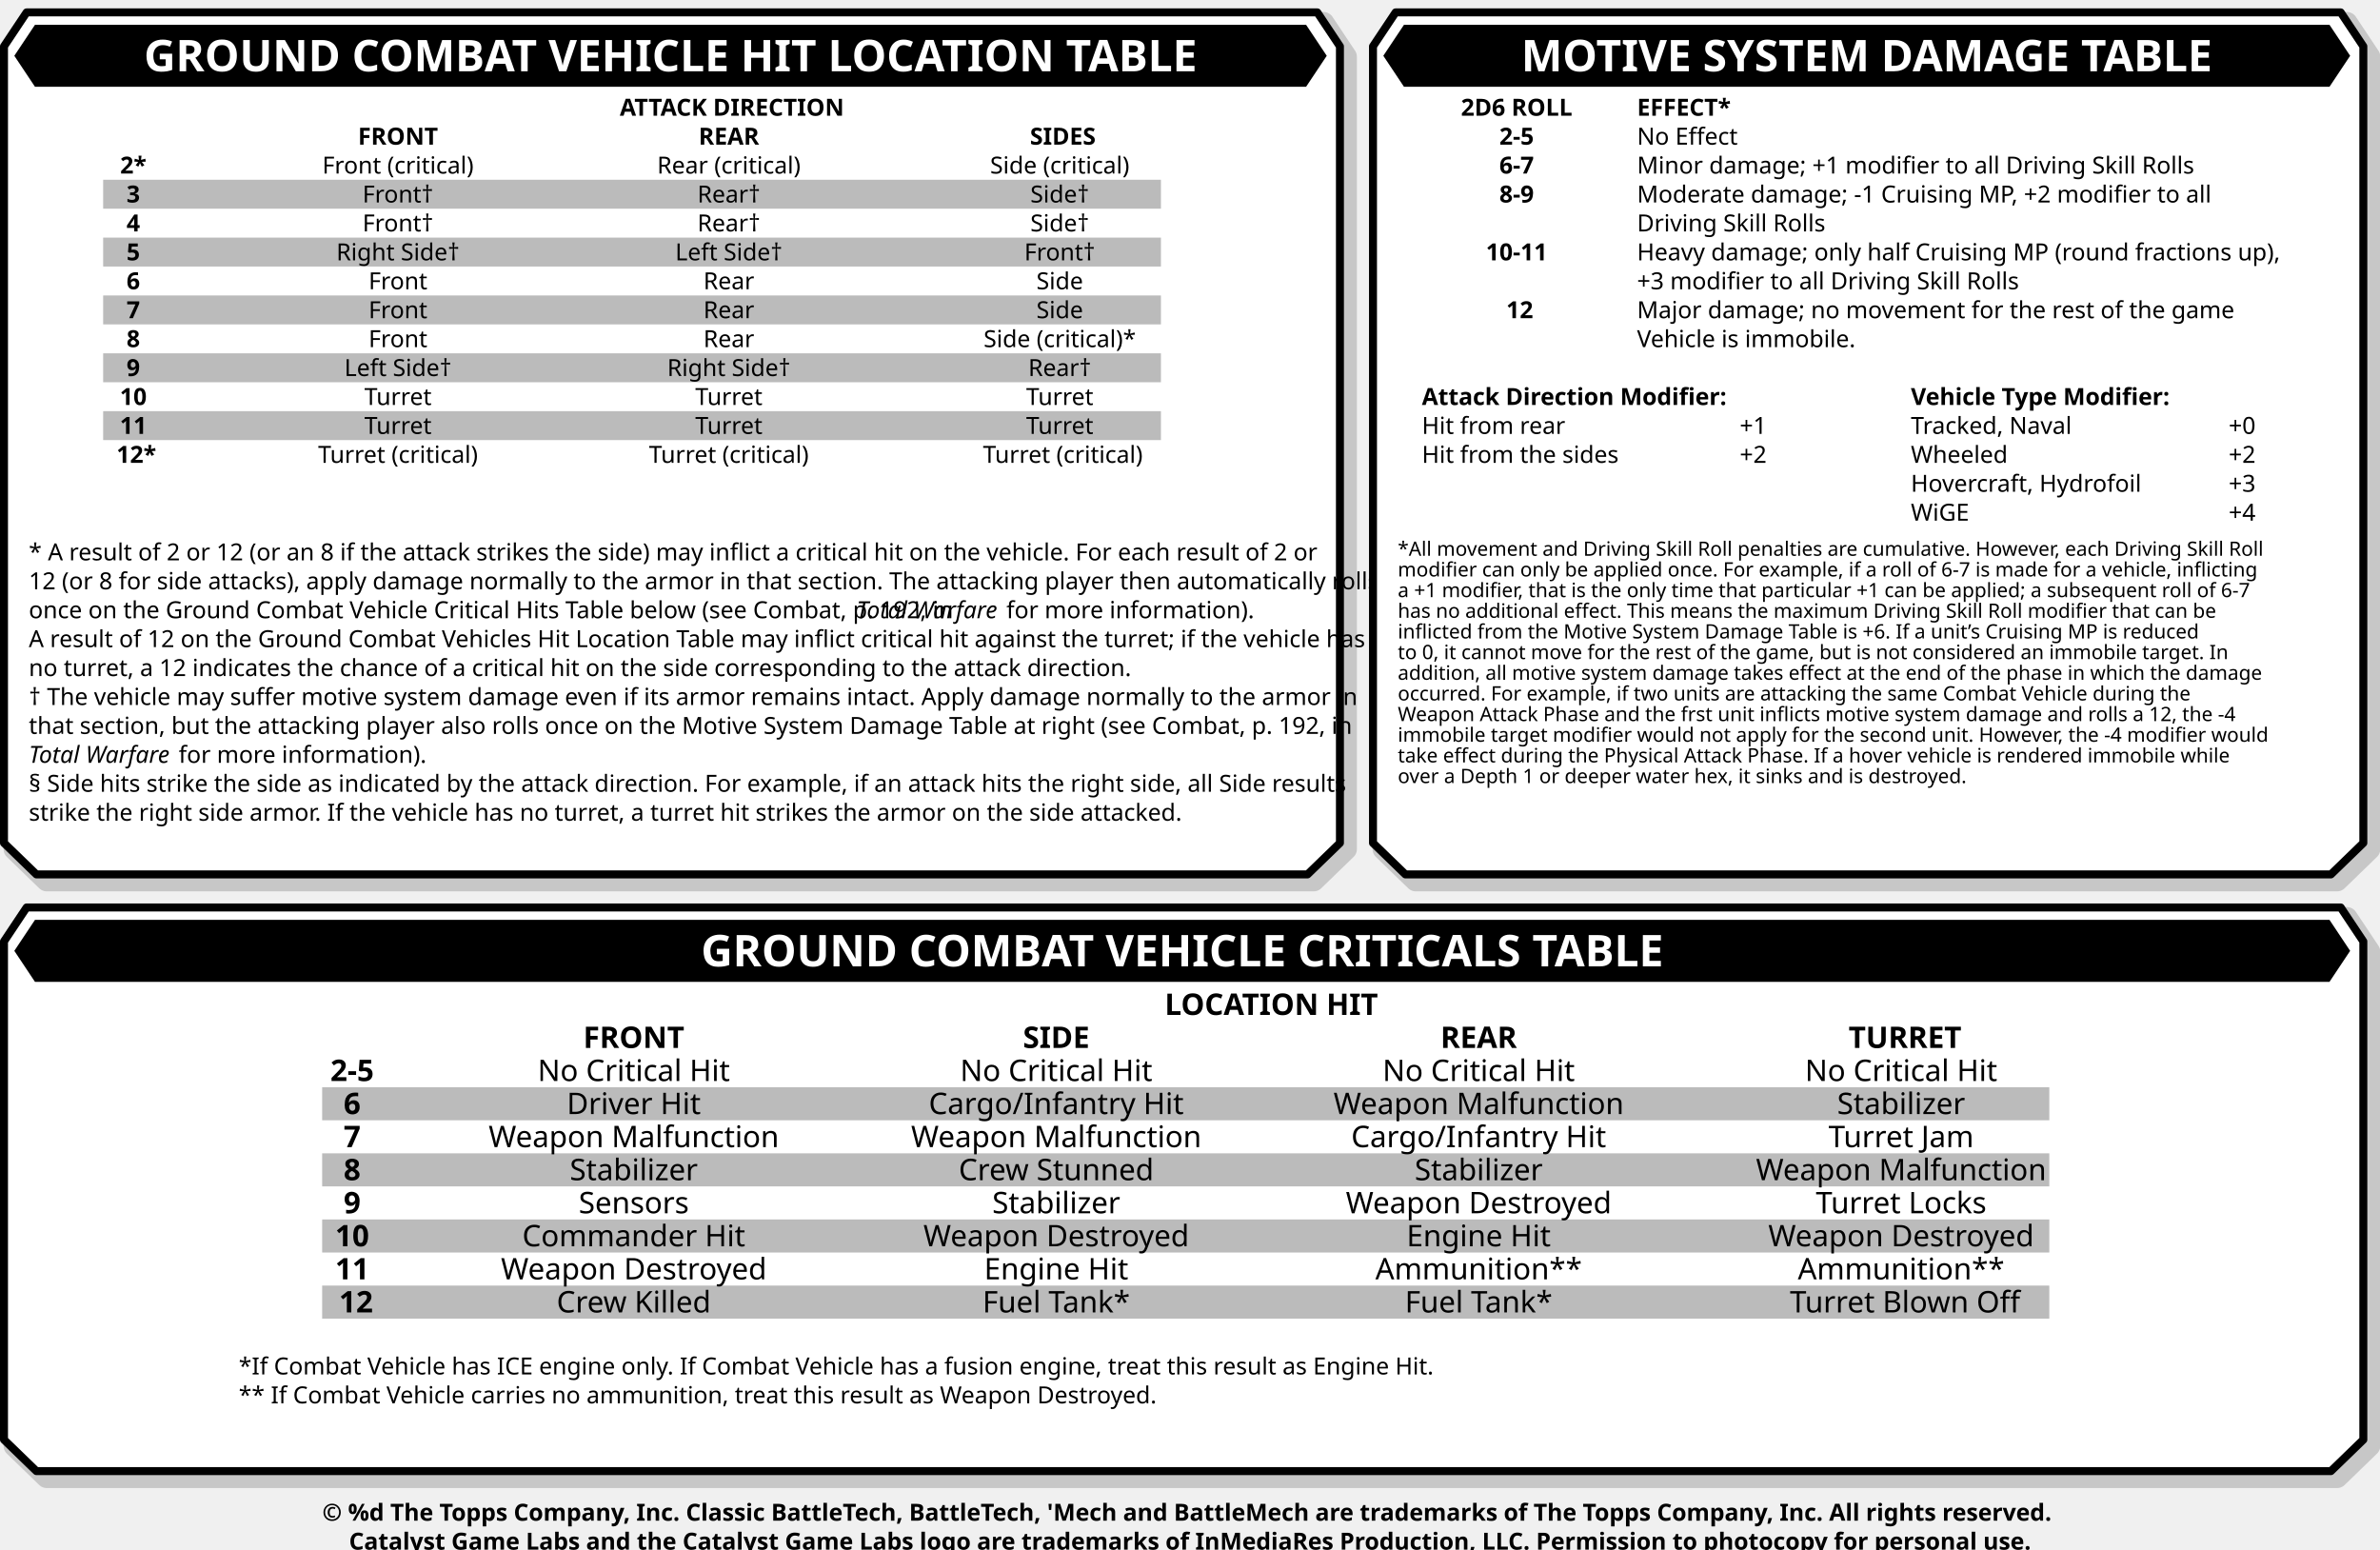
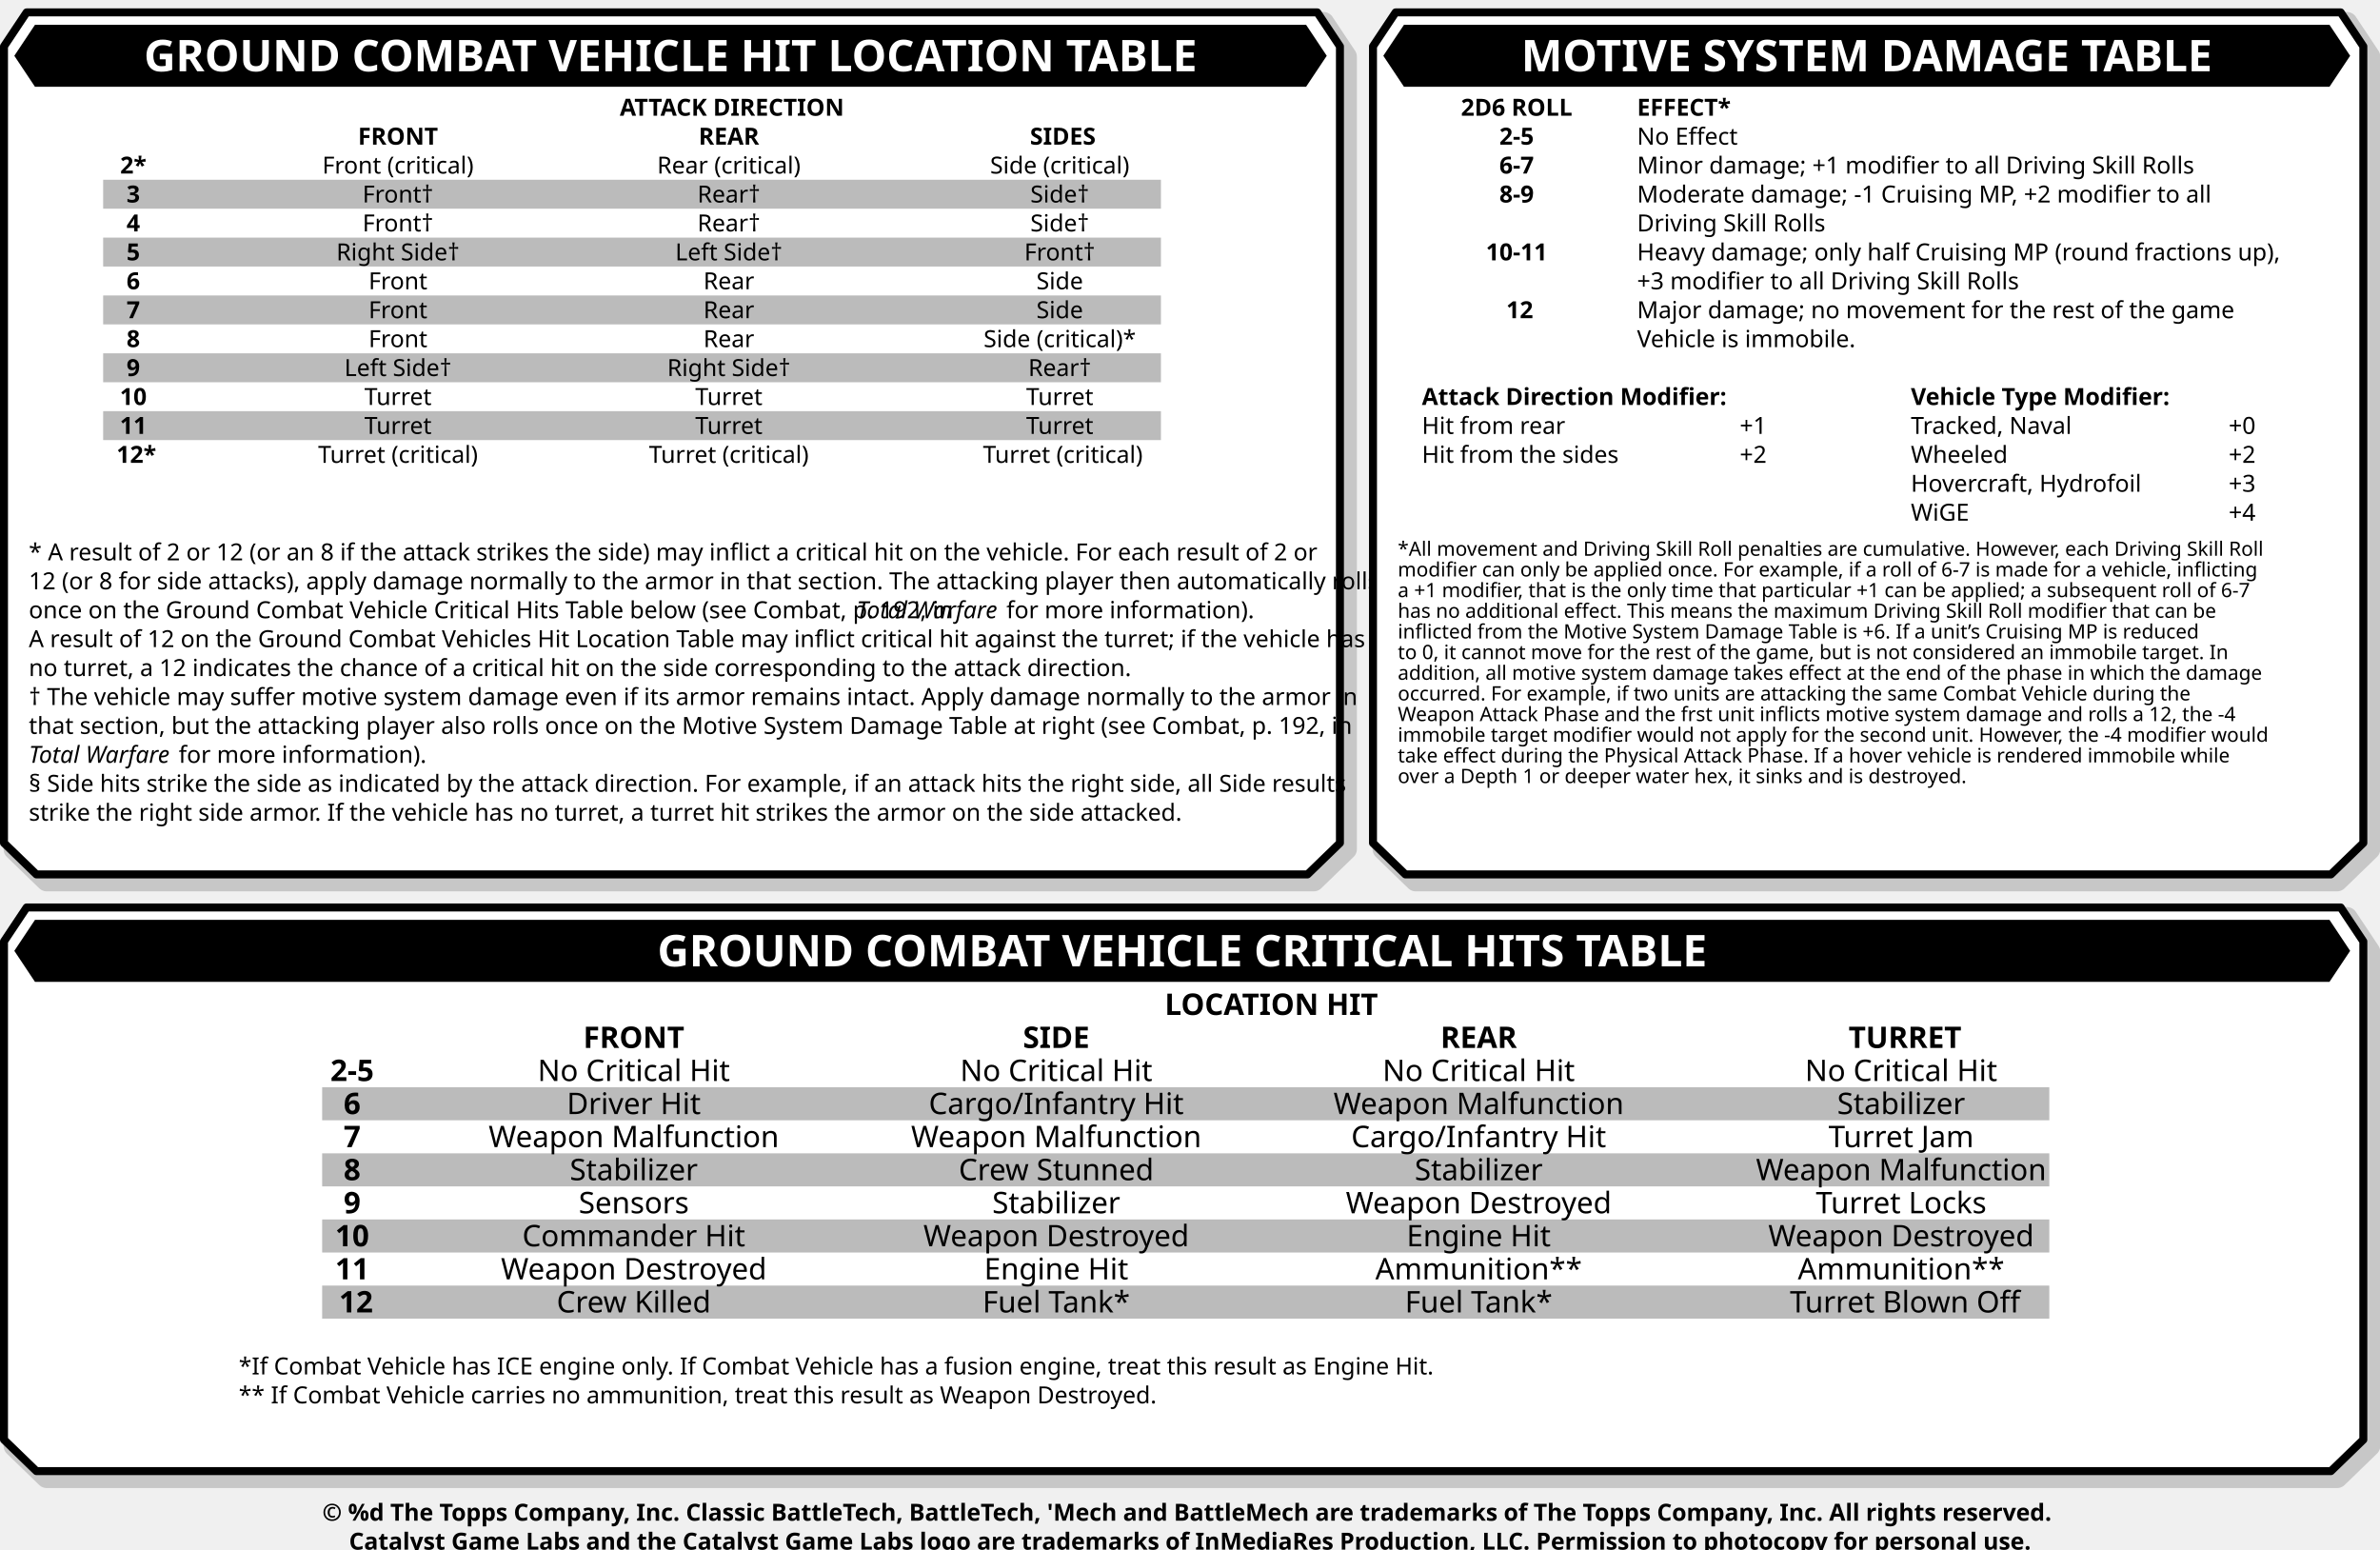
<svg xmlns="http://www.w3.org/2000/svg" contentScriptType="text/ecmascript" width="576.0" zoomAndPan="magnify" contentStyleType="text/css" height="375.0" preserveAspectRatio="xMidYMid meet" version="1.0" id="svg155">
  <defs id="defs155" />
  <g style="mml-color-elements:" id="rs_template">
    <text font-size="5.7px" transform="translate (288.0 375.0)" fill="#000000" text-anchor="middle" font-family="Eurostile" id="footer" font-weight="bold">
      <tspan lengthAdjust="spacingAndGlyphs" x="0.0" id="tspanCopyright" y="-7.000" textLength="547.200">© %d The Topps Company, Inc. Classic BattleTech, BattleTech, 'Mech and BattleMech are trademarks of The Topps Company, Inc. All rights reserved.</tspan>
      <tspan lengthAdjust="spacingAndGlyphs" x="0.0" y="0" textLength="518.400" id="tspan1">Catalyst Game Labs and the Catalyst Game Labs logo are trademarks of InMediaRes Production, LLC. Permission to photocopy for personal use.</tspan>
    </text>
    <g transform="translate(0.966,3)" id="g64">
      <g id="g4">
        <path fill="#ffffff" d="M 2.5,10.714 7.975,2.5 h 311.37 l 5.475,8.214 0,191.786 -7.845,7.6 H 10.345 L 2.5,202.5 Z" stroke-width="5.2" stroke-linejoin="round" stroke="#c7c7c7" id="path1" />
        <path fill="#ffffff" d="M 0,8.214 5.475,0 h 312.37 l 5.475,8.214 0,192.786 -7.845,7.6 H 7.845 L 0,201 Z" stroke-width="1.932" stroke-linejoin="round" stroke="#000000" id="path2" />
        <g transform="translate(2.5,3)" id="g3">
          <path fill="#000000" d="M 0,7.5 4.999,0 h 307.63 l 4.999,7.5 -4.999,7.5 H 4.999 Z" id="path3" />
          <text x="158.814" y="11.25" fill="#ffffff" text-anchor="middle" style="font-style:normal;font-weight:bold;font-size:10.6px;font-family:Eurostile" textLength="198.545" lengthAdjust="spacingAndGlyphs" id="text3">GROUND COMBAT VEHICLE HIT LOCATION TABLE</text>
        </g>
      </g>
      <g id="shade1" style="fill:#bbbbbb" class="tableshading" transform="translate(0,-3)">
        <rect id="rect155" width="256" height="7" x="24" y="43.5" />
        <rect id="rect156" width="256" height="7" x="24" y="57.5" />
        <rect id="rect157" width="256" height="7" x="24" y="71.5" />
        <rect id="rect158" width="256" height="7" x="24" y="85.5" />
        <rect id="rect159" width="256" height="7" x="24" y="99.5" />
      </g>
      <text fill="#000000" x="176.176" y="25" style="font-style:normal;font-weight:bold;font-size:5.7px;font-family:Eurostile" text-anchor="middle" id="text4">ATTACK DIRECTION</text>
      <g transform="translate(0,32)" id="g50">
        <text text-anchor="middle" style="font-style:normal;font-weight:bold;font-size:5.7px;font-family:Eurostile" id="text6">
          <tspan x="96.096" y="0" id="tspan4">FRONT</tspan>
          <tspan x="176.176" y="0" id="tspan5">REAR</tspan>
          <tspan x="256.256" y="0" id="tspan6">SIDES</tspan>
        </text>
        <text text-anchor="middle" style="font-style:normal;font-weight:bold;font-size:5.7px;font-family:Eurostile" id="text17">
          <tspan x="32.032" y="7" id="tspan7">2*</tspan>
          <tspan x="32.032" y="14" id="tspan8">3</tspan>
          <tspan x="32.032" y="21" id="tspan9">4</tspan>
          <tspan x="32.032" y="28" id="tspan10">5</tspan>
          <tspan x="32.032" y="35" id="tspan11">6</tspan>
          <tspan x="32.032" y="42" id="tspan12">7</tspan>
          <tspan x="32.032" y="49" id="tspan13">8</tspan>
          <tspan x="32.032" y="56" id="tspan14">9</tspan>
          <tspan x="32.032" y="63" id="tspan15">10</tspan>
          <tspan x="32.032" y="70" id="tspan16">11</tspan>
          <tspan x="32.032" y="77" id="tspan17">12*</tspan>
        </text>
        <text text-anchor="middle" style="font-style:normal;font-weight:normal;font-size:5.7px;font-family:Eurostile" id="text50">
          <tspan x="96.096" y="7" id="tspan18">Front (critical)</tspan>
          <tspan x="176.176" y="7" id="tspan19">Rear (critical)</tspan>
          <tspan x="256.256" y="7" id="tspan20">Side (critical)</tspan>
          <tspan x="96.096" y="14" id="tspan21">Front†</tspan>
          <tspan x="176.176" y="14" id="tspan22">Rear†</tspan>
          <tspan x="256.256" y="14" id="tspan23">Side†</tspan>
          <tspan x="96.096" y="21" id="tspan24">Front†</tspan>
          <tspan x="176.176" y="21" id="tspan25">Rear†</tspan>
          <tspan x="256.256" y="21" id="tspan26">Side†</tspan>
          <tspan x="96.096" y="28" id="tspan27">Right Side†</tspan>
          <tspan x="176.176" y="28" id="tspan28">Left Side†</tspan>
          <tspan x="256.256" y="28" id="tspan29">Front†</tspan>
          <tspan x="96.096" y="35" id="tspan30">Front</tspan>
          <tspan x="176.176" y="35" id="tspan31">Rear</tspan>
          <tspan x="256.256" y="35" id="tspan32">Side</tspan>
          <tspan x="96.096" y="42" id="tspan33">Front</tspan>
          <tspan x="176.176" y="42" id="tspan34">Rear</tspan>
          <tspan x="256.256" y="42" id="tspan35">Side</tspan>
          <tspan x="96.096" y="49" id="tspan36">Front</tspan>
          <tspan x="176.176" y="49" id="tspan37">Rear</tspan>
          <tspan x="256.256" y="49" id="tspan38">Side (critical)*</tspan>
          <tspan x="96.096" y="56" id="tspan39">Left Side†</tspan>
          <tspan x="176.176" y="56" id="tspan40">Right Side†</tspan>
          <tspan x="256.256" y="56" id="tspan41">Rear†</tspan>
          <tspan x="96.096" y="63" id="tspan42">Turret</tspan>
          <tspan x="176.176" y="63" id="tspan43">Turret</tspan>
          <tspan x="256.256" y="63" id="tspan44">Turret</tspan>
          <tspan x="96.096" y="70" id="tspan45">Turret</tspan>
          <tspan x="176.176" y="70" id="tspan46">Turret</tspan>
          <tspan x="256.256" y="70" id="tspan47">Turret</tspan>
          <tspan x="96.096" y="77" id="tspan48">Turret (critical)</tspan>
          <tspan x="176.176" y="77" id="tspan49">Turret (critical)</tspan>
          <tspan x="256.256" y="77" id="tspan50">Turret (critical)</tspan>
        </text>
      </g>
      <g transform="translate(0,125.6)" id="g63">
        <text x="6" y="7" fill="#000000" text-anchor="start" style="font-style:normal;font-weight:normal;font-size:5.7px;font-family:Eurostile" textLength="311.32" lengthAdjust="spacingAndGlyphs" id="text51">* A result of 2 or 12 (or an 8 if the attack strikes the side) may inflict a critical hit on the vehicle. For each result of 2 or</text>
        <text x="6" y="14" fill="#000000" text-anchor="start" style="font-style:normal;font-weight:normal;font-size:5.7px;font-family:Eurostile" textLength="311.32" lengthAdjust="spacingAndGlyphs" id="text52">12 (or 8 for side attacks), apply damage normally to the armor in that section. The attacking player then automatically rolls</text>
        <text x="6" y="21" fill="#000000" text-anchor="start" style="font-style:normal;font-weight:normal;font-size:5.7px;font-family:Eurostile" textLength="200.326" lengthAdjust="spacingAndGlyphs" id="text53">once on the Ground Combat Vehicle Critical Hits Table below (see Combat, p. 192, in</text>
        <text x="206.326" y="21" fill="#000000" text-anchor="start" style="font-style:italic;font-weight:normal;font-size:5.7px;font-family:Eurostile" textLength="33.425" lengthAdjust="spacingAndGlyphs" id="text54">Total Warfare</text>
        <text x="242.595" y="21" fill="#000000" text-anchor="start" style="font-style:normal;font-weight:normal;font-size:5.7px;font-family:Eurostile" textLength="53.281" lengthAdjust="spacingAndGlyphs" id="text55">for more information).</text>
        <text x="6" y="28" fill="#000000" text-anchor="start" style="font-style:normal;font-weight:normal;font-size:5.7px;font-family:Eurostile" textLength="311.32" lengthAdjust="spacingAndGlyphs" id="text56">A result of 12 on the Ground Combat Vehicles Hit Location Table may inflict critical hit against the turret; if the vehicle has</text>
        <text fill="#000000" x="6" y="35" style="font-style:normal;font-weight:normal;font-size:5.7px;font-family:Eurostile" text-anchor="start" id="text57">no turret, a 12 indicates the chance of a critical hit on the side corresponding to the attack direction.</text>
        <text x="6" y="42" fill="#000000" text-anchor="start" style="font-style:normal;font-weight:normal;font-size:5.7px;font-family:Eurostile" textLength="311.32" lengthAdjust="spacingAndGlyphs" id="text58">† The vehicle may suffer motive system damage even if its armor remains intact. Apply damage normally to the armor in</text>
        <text x="6" y="49" fill="#000000" text-anchor="start" style="font-style:normal;font-weight:normal;font-size:5.7px;font-family:Eurostile" textLength="311.32" lengthAdjust="spacingAndGlyphs" id="text59">that section, but the attacking player also rolls once on the Motive System Damage Table at right (see Combat, p. 192, in</text>
        <text x="6" y="56" fill="#000000" text-anchor="start" style="font-style:italic;font-weight:normal;font-size:5.7px;font-family:Eurostile" textLength="33.425" lengthAdjust="spacingAndGlyphs" id="text60">Total Warfare</text>
        <text x="42.269" y="56" fill="#000000" text-anchor="start" style="font-style:normal;font-weight:normal;font-size:5.7px;font-family:Eurostile" textLength="53.281" lengthAdjust="spacingAndGlyphs" id="text61">for more information).</text>
        <text x="6" y="63" fill="#000000" text-anchor="start" style="font-style:normal;font-weight:normal;font-size:5.7px;font-family:Eurostile" textLength="311.32" lengthAdjust="spacingAndGlyphs" id="text62">§ Side hits strike the side as indicated by the attack direction. For example, if an attack hits the right side, all Side results</text>
        <text fill="#000000" x="6" y="70" style="font-style:normal;font-weight:normal;font-size:5.7px;font-family:Eurostile" text-anchor="start" id="text63">strike the right side armor. If the vehicle has no turret, a turret hit strikes the armor on the side attacked.</text>
      </g>
    </g>
    <g transform="translate(332.286,3)" id="g107">
      <g id="g67">
        <path fill="#ffffff" d="M 2.5,10.714 7.975,2.5 h 227.73 l 5.475,8.214 V 202.5 l -7.845,7.6 H 10.345 L 2.5,202.5 Z" stroke-width="5.2" stroke-linejoin="round" stroke="#c7c7c7" id="path64" />
        <path fill="#ffffff" d="M 0,8.214 5.475,0 h 228.73 l 5.475,8.214 V 201 l -7.845,7.6 H 7.845 L 0,201 Z" stroke-width="1.932" stroke-linejoin="round" stroke="#000000" id="path65" />
        <g transform="translate(2.5,3)" id="g66">
          <path fill="#000000" d="M 0,7.5 4.999,0 h 223.99 l 4.999,7.5 -4.999,7.5 H 4.999 Z" id="path66" />
          <text x="116.994" y="11.25" fill="#ffffff" text-anchor="middle" style="font-style:normal;font-weight:bold;font-size:10.6px;font-family:Eurostile" textLength="157.417" lengthAdjust="spacingAndGlyphs" id="text66">MOTIVE SYSTEM DAMAGE TABLE</text>
        </g>
      </g>
      <g transform="translate(0,25)" id="g81">
        <text text-anchor="start" style="font-style:normal;font-weight:bold;font-size:5.7px;font-family:Eurostile" id="text67">
          <tspan x="63.904" y="0" id="tspan67">EFFECT*</tspan>
        </text>
        <text text-anchor="middle" style="font-style:normal;font-weight:bold;font-size:5.7px;font-family:Eurostile" id="text73">
          <tspan x="35.502" y="0" id="tspan68">2D6 ROLL</tspan>
          <tspan x="35.502" y="7" id="tspan69">2-5</tspan>
          <tspan x="35.502" y="14" id="tspan70">6-7</tspan>
          <tspan x="35.502" y="21" id="tspan71">8-9</tspan>
          <tspan x="35.502" y="35" id="tspan72">10-11</tspan>
          <tspan x="35.502" y="49" id="tspan73">12</tspan>
        </text>
        <text text-anchor="start" style="font-style:normal;font-weight:normal;font-size:5.7px;font-family:Eurostile" id="text81">
          <tspan x="63.904" y="7" id="tspan74">No Effect</tspan>
          <tspan x="63.904" y="14" id="tspan75">Minor damage; +1 modifier to all Driving Skill Rolls</tspan>
          <tspan x="63.904" y="21" id="tspan76">Moderate damage; -1 Cruising MP, +2 modifier to all</tspan>
          <tspan x="63.904" y="28" id="tspan77">Driving Skill Rolls</tspan>
          <tspan x="63.904" y="35" id="tspan78">Heavy damage; only half Cruising MP (round fractions up),</tspan>
          <tspan x="63.904" y="42" id="tspan79">+3 modifier to all Driving Skill Rolls</tspan>
          <tspan x="63.904" y="49" id="tspan80">Major damage; no movement for the rest of the game</tspan>
          <tspan x="63.904" y="56" id="tspan81">Vehicle is immobile.</tspan>
        </text>
      </g>
      <g transform="translate(0,95)" id="g86">
        <text text-anchor="start" style="font-style:normal;font-weight:bold;font-size:5.7px;font-family:Eurostile" id="text82">
          <tspan x="11.834" y="0" id="tspan82">Attack Direction Modifier:</tspan>
        </text>
        <text text-anchor="start" style="font-style:normal;font-weight:normal;font-size:5.7px;font-family:Eurostile" id="text86">
          <tspan x="11.834" y="7" id="tspan83">Hit from rear</tspan>
          <tspan x="88.755" y="7" id="tspan84">+1</tspan>
          <tspan x="11.834" y="14" id="tspan85">Hit from the sides</tspan>
          <tspan x="88.755" y="14" id="tspan86">+2</tspan>
        </text>
      </g>
      <g transform="translate(118.34,95)" id="g95">
        <text text-anchor="start" style="font-style:normal;font-weight:bold;font-size:5.7px;font-family:Eurostile" id="text87">
          <tspan x="11.834" y="0" id="tspan87">Vehicle Type Modifier:</tspan>
        </text>
        <text text-anchor="start" style="font-style:normal;font-weight:normal;font-size:5.7px;font-family:Eurostile" id="text95">
          <tspan x="11.834" y="7" id="tspan88">Tracked, Naval</tspan>
          <tspan x="88.755" y="7" id="tspan89">+0</tspan>
          <tspan x="11.834" y="14" id="tspan90">Wheeled</tspan>
          <tspan x="88.755" y="14" id="tspan91">+2</tspan>
          <tspan x="11.834" y="21" id="tspan92">Hovercraft, Hydrofoil</tspan>
          <tspan x="88.755" y="21" id="tspan93">+3</tspan>
          <tspan x="11.834" y="28" id="tspan94">WiGE</tspan>
          <tspan x="88.755" y="28" id="tspan95">+4</tspan>
        </text>
      </g>
      <text x="6" y="131.5" fill="#000000" text-anchor="start" style="font-style:normal;font-weight:normal;font-size:4.8px;font-family:Eurostile" textLength="227.68" lengthAdjust="spacingAndGlyphs" id="text96">*All movement and Driving Skill Roll penalties are cumulative. However, each Driving Skill Roll</text>
      <text x="6" y="136.5" fill="#000000" text-anchor="start" style="font-style:normal;font-weight:normal;font-size:4.8px;font-family:Eurostile" textLength="227.68" lengthAdjust="spacingAndGlyphs" id="text97">modifier can only be applied once. For example, if a roll of 6-7 is made for a vehicle, inflicting</text>
      <text x="6" y="141.5" fill="#000000" text-anchor="start" style="font-style:normal;font-weight:normal;font-size:4.8px;font-family:Eurostile" textLength="227.68" lengthAdjust="spacingAndGlyphs" id="text98">a +1 modifier, that is the only time that particular +1 can be applied; a subsequent roll of 6-7</text>
      <text x="6" y="146.5" fill="#000000" text-anchor="start" style="font-style:normal;font-weight:normal;font-size:4.8px;font-family:Eurostile" textLength="227.68" lengthAdjust="spacingAndGlyphs" id="text99">has no additional effect. This means the maximum Driving Skill Roll modifier that can be</text>
      <text x="6" y="151.5" fill="#000000" text-anchor="start" style="font-style:normal;font-weight:normal;font-size:4.8px;font-family:Eurostile" textLength="227.68" lengthAdjust="spacingAndGlyphs" id="text100">inflicted from the Motive System Damage Table is +6. If a unit’s Cruising MP is reduced</text>
      <text x="6" y="156.5" fill="#000000" text-anchor="start" style="font-style:normal;font-weight:normal;font-size:4.8px;font-family:Eurostile" textLength="227.68" lengthAdjust="spacingAndGlyphs" id="text101">to 0, it cannot move for the rest of the game, but is not considered an immobile target. In</text>
      <text x="6" y="161.5" fill="#000000" text-anchor="start" style="font-style:normal;font-weight:normal;font-size:4.8px;font-family:Eurostile" textLength="227.68" lengthAdjust="spacingAndGlyphs" id="text102">addition, all motive system damage takes effect at the end of the phase in which the damage</text>
      <text x="6" y="166.5" fill="#000000" text-anchor="start" style="font-style:normal;font-weight:normal;font-size:4.8px;font-family:Eurostile" textLength="227.68" lengthAdjust="spacingAndGlyphs" id="text103">occurred. For example, if two units are attacking the same Combat Vehicle during the</text>
      <text x="6" y="171.5" fill="#000000" text-anchor="start" style="font-style:normal;font-weight:normal;font-size:4.8px;font-family:Eurostile" textLength="227.68" lengthAdjust="spacingAndGlyphs" id="text104">Weapon Attack Phase and the frst unit inflicts motive system damage and rolls a 12, the -4</text>
      <text x="6" y="176.5" fill="#000000" text-anchor="start" style="font-style:normal;font-weight:normal;font-size:4.8px;font-family:Eurostile" textLength="227.68" lengthAdjust="spacingAndGlyphs" id="text105">immobile target modifier would not apply for the second unit. However, the -4 modifier would</text>
      <text x="6" y="181.5" fill="#000000" text-anchor="start" style="font-style:normal;font-weight:normal;font-size:4.8px;font-family:Eurostile" textLength="227.68" lengthAdjust="spacingAndGlyphs" id="text106">take effect during the Physical Attack Phase. If a hover vehicle is rendered immobile while</text>
      <text fill="#000000" x="6" y="186.5" style="font-style:normal;font-weight:normal;font-size:4.8px;font-family:Eurostile" text-anchor="start" id="text107">over a Depth 1 or deeper water hex, it sinks and is destroyed.</text>
    </g>
    <g transform="translate(0.966,219.6)" id="g155">
      <g id="g110">
        <path fill="#ffffff" d="M 2.5,10.714 7.975,2.5 h 559.05 l 5.475,8.214 V 130.3 l -7.845,7.6 H 10.345 L 2.5,130.3 Z" stroke-width="5.2" stroke-linejoin="round" stroke="#c7c7c7" id="path107" />
        <path d="M 0,8.214 5.475,0 h 560.05 L 571,8.214 V 128.8 l -7.845,7.6 H 7.845 L 0,128.8 Z" stroke-width="1.932" stroke-linejoin="round" stroke="#000000" id="path108" fill="#ffffff" />
        <g transform="translate(2.5,3)" id="g109">
          <path fill="#000000" d="M 0,7.5 4.999,0 h 555.31 l 4.999,7.5 -4.999,7.5 H 4.999 Z" id="path109" />
-           <text x="282.654" y="11.25" fill="#ffffff" text-anchor="middle" style="font-style:normal;font-weight:bold;font-size:10.6px;font-family:Eurostile" textLength="213.991" lengthAdjust="spacingAndGlyphs" id="text109">GROUND COMBAT VEHICLE CRITICALS TABLE</text>
+           <text x="282.654" y="11.25" fill="#ffffff" text-anchor="middle" style="font-style:normal;font-weight:bold;font-size:10.6px;font-family:Eurostile" textLength="213.991" lengthAdjust="spacingAndGlyphs" id="text109">GROUND COMBAT VEHICLE CRITICAL HITS TABLE</text>
        </g>
      </g>
      <g id="shade2" style="fill:#bbbbbb" class="tableshading" transform="translate(0,-219.5)">
        <rect id="rect160" width="418" height="8" x="77" y="263" />
        <rect id="rect161" width="418" height="8" x="77" y="279" />
        <rect id="rect162" width="418" height="8" x="77" y="295" />
        <rect id="rect163" width="418" height="8" x="77" y="311" />
      </g>
      <text fill="#000000" x="306.72" y="26" style="font-style:normal;font-weight:bold;font-size:7.2px;font-family:Eurostile" text-anchor="middle" id="text110">LOCATION HIT</text>
      <g transform="translate(0,34)" id="g153">
        <text text-anchor="middle" style="font-style:normal;font-weight:bold;font-size:7.2px;font-family:Eurostile" id="text113">
          <tspan x="153.36" y="0" id="tspan110">FRONT</tspan>
          <tspan x="255.6" y="0" id="tspan111">SIDE</tspan>
          <tspan x="357.84" y="0" id="tspan112">REAR</tspan>
          <tspan x="460.08" y="0" id="tspan113">TURRET</tspan>
        </text>
        <text text-anchor="middle" style="font-style:normal;font-weight:bold;font-size:7.2px;font-family:Eurostile" id="text121">
          <tspan x="85.2" y="8" id="tspan114">2-5</tspan>
          <tspan x="85.2" y="16" id="tspan115">6</tspan>
          <tspan x="85.2" y="24" id="tspan116">7</tspan>
          <tspan x="85.2" y="32" id="tspan117">8</tspan>
          <tspan x="85.2" y="40" id="tspan118">9</tspan>
          <tspan x="85.2" y="48" id="tspan119">10</tspan>
          <tspan x="85.2" y="56" id="tspan120">11</tspan>
          <tspan x="85.2" y="64" id="tspan121">12</tspan>
        </text>
        <text text-anchor="middle" style="font-style:normal;font-weight:normal;font-size:7.2px;font-family:Eurostile" id="text153">
          <tspan x="153.36" y="8" id="tspan122">No Critical Hit</tspan>
          <tspan x="255.6" y="8" id="tspan123">No Critical Hit</tspan>
          <tspan x="357.84" y="8" id="tspan124">No Critical Hit</tspan>
          <tspan x="460.08" y="8" id="tspan125">No Critical Hit</tspan>
          <tspan x="153.36" y="16" id="tspan126">Driver Hit</tspan>
          <tspan x="255.6" y="16" id="tspan127">Cargo/Infantry Hit</tspan>
          <tspan x="357.84" y="16" id="tspan128">Weapon Malfunction</tspan>
          <tspan x="460.08" y="16" id="tspan129">Stabilizer</tspan>
          <tspan x="153.36" y="24" id="tspan130">Weapon Malfunction</tspan>
          <tspan x="255.6" y="24" id="tspan131">Weapon Malfunction</tspan>
          <tspan x="357.84" y="24" id="tspan132">Cargo/Infantry Hit</tspan>
          <tspan x="460.08" y="24" id="tspan133">Turret Jam</tspan>
          <tspan x="153.36" y="32" id="tspan134">Stabilizer</tspan>
          <tspan x="255.6" y="32" id="tspan135">Crew Stunned</tspan>
          <tspan x="357.84" y="32" id="tspan136">Stabilizer</tspan>
          <tspan x="460.08" y="32" id="tspan137">Weapon Malfunction</tspan>
          <tspan x="153.36" y="40" id="tspan138">Sensors</tspan>
          <tspan x="255.6" y="40" id="tspan139">Stabilizer</tspan>
          <tspan x="357.84" y="40" id="tspan140">Weapon Destroyed</tspan>
          <tspan x="460.08" y="40" id="tspan141">Turret Locks</tspan>
          <tspan x="153.36" y="48" id="tspan142">Commander Hit</tspan>
          <tspan x="255.6" y="48" id="tspan143">Weapon Destroyed</tspan>
          <tspan x="357.84" y="48" id="tspan144">Engine Hit</tspan>
          <tspan x="460.08" y="48" id="tspan145">Weapon Destroyed</tspan>
          <tspan x="153.36" y="56" id="tspan146">Weapon Destroyed</tspan>
          <tspan x="255.6" y="56" id="tspan147">Engine Hit</tspan>
          <tspan x="357.84" y="56" id="tspan148">Ammunition**</tspan>
          <tspan x="460.08" y="56" id="tspan149">Ammunition**</tspan>
          <tspan x="153.36" y="64" id="tspan150">Crew Killed</tspan>
          <tspan x="255.6" y="64" id="tspan151">Fuel Tank*</tspan>
          <tspan x="357.84" y="64" id="tspan152">Fuel Tank*</tspan>
          <tspan x="460.08" y="64" id="tspan153">Turret Blown Off</tspan>
        </text>
      </g>
      <text fill="#000000" x="56.8" y="113" style="font-style:normal;font-weight:normal;font-size:5.7px;font-family:Eurostile" text-anchor="start" id="text154">*If Combat Vehicle has ICE engine only. If Combat Vehicle has a fusion engine, treat this result as Engine Hit.</text>
      <text fill="#000000" x="56.8" y="120" style="font-style:normal;font-weight:normal;font-size:5.7px;font-family:Eurostile" text-anchor="start" id="text155">** If Combat Vehicle carries no ammunition, treat this result as Weapon Destroyed.</text>
    </g>
  </g>
</svg>
